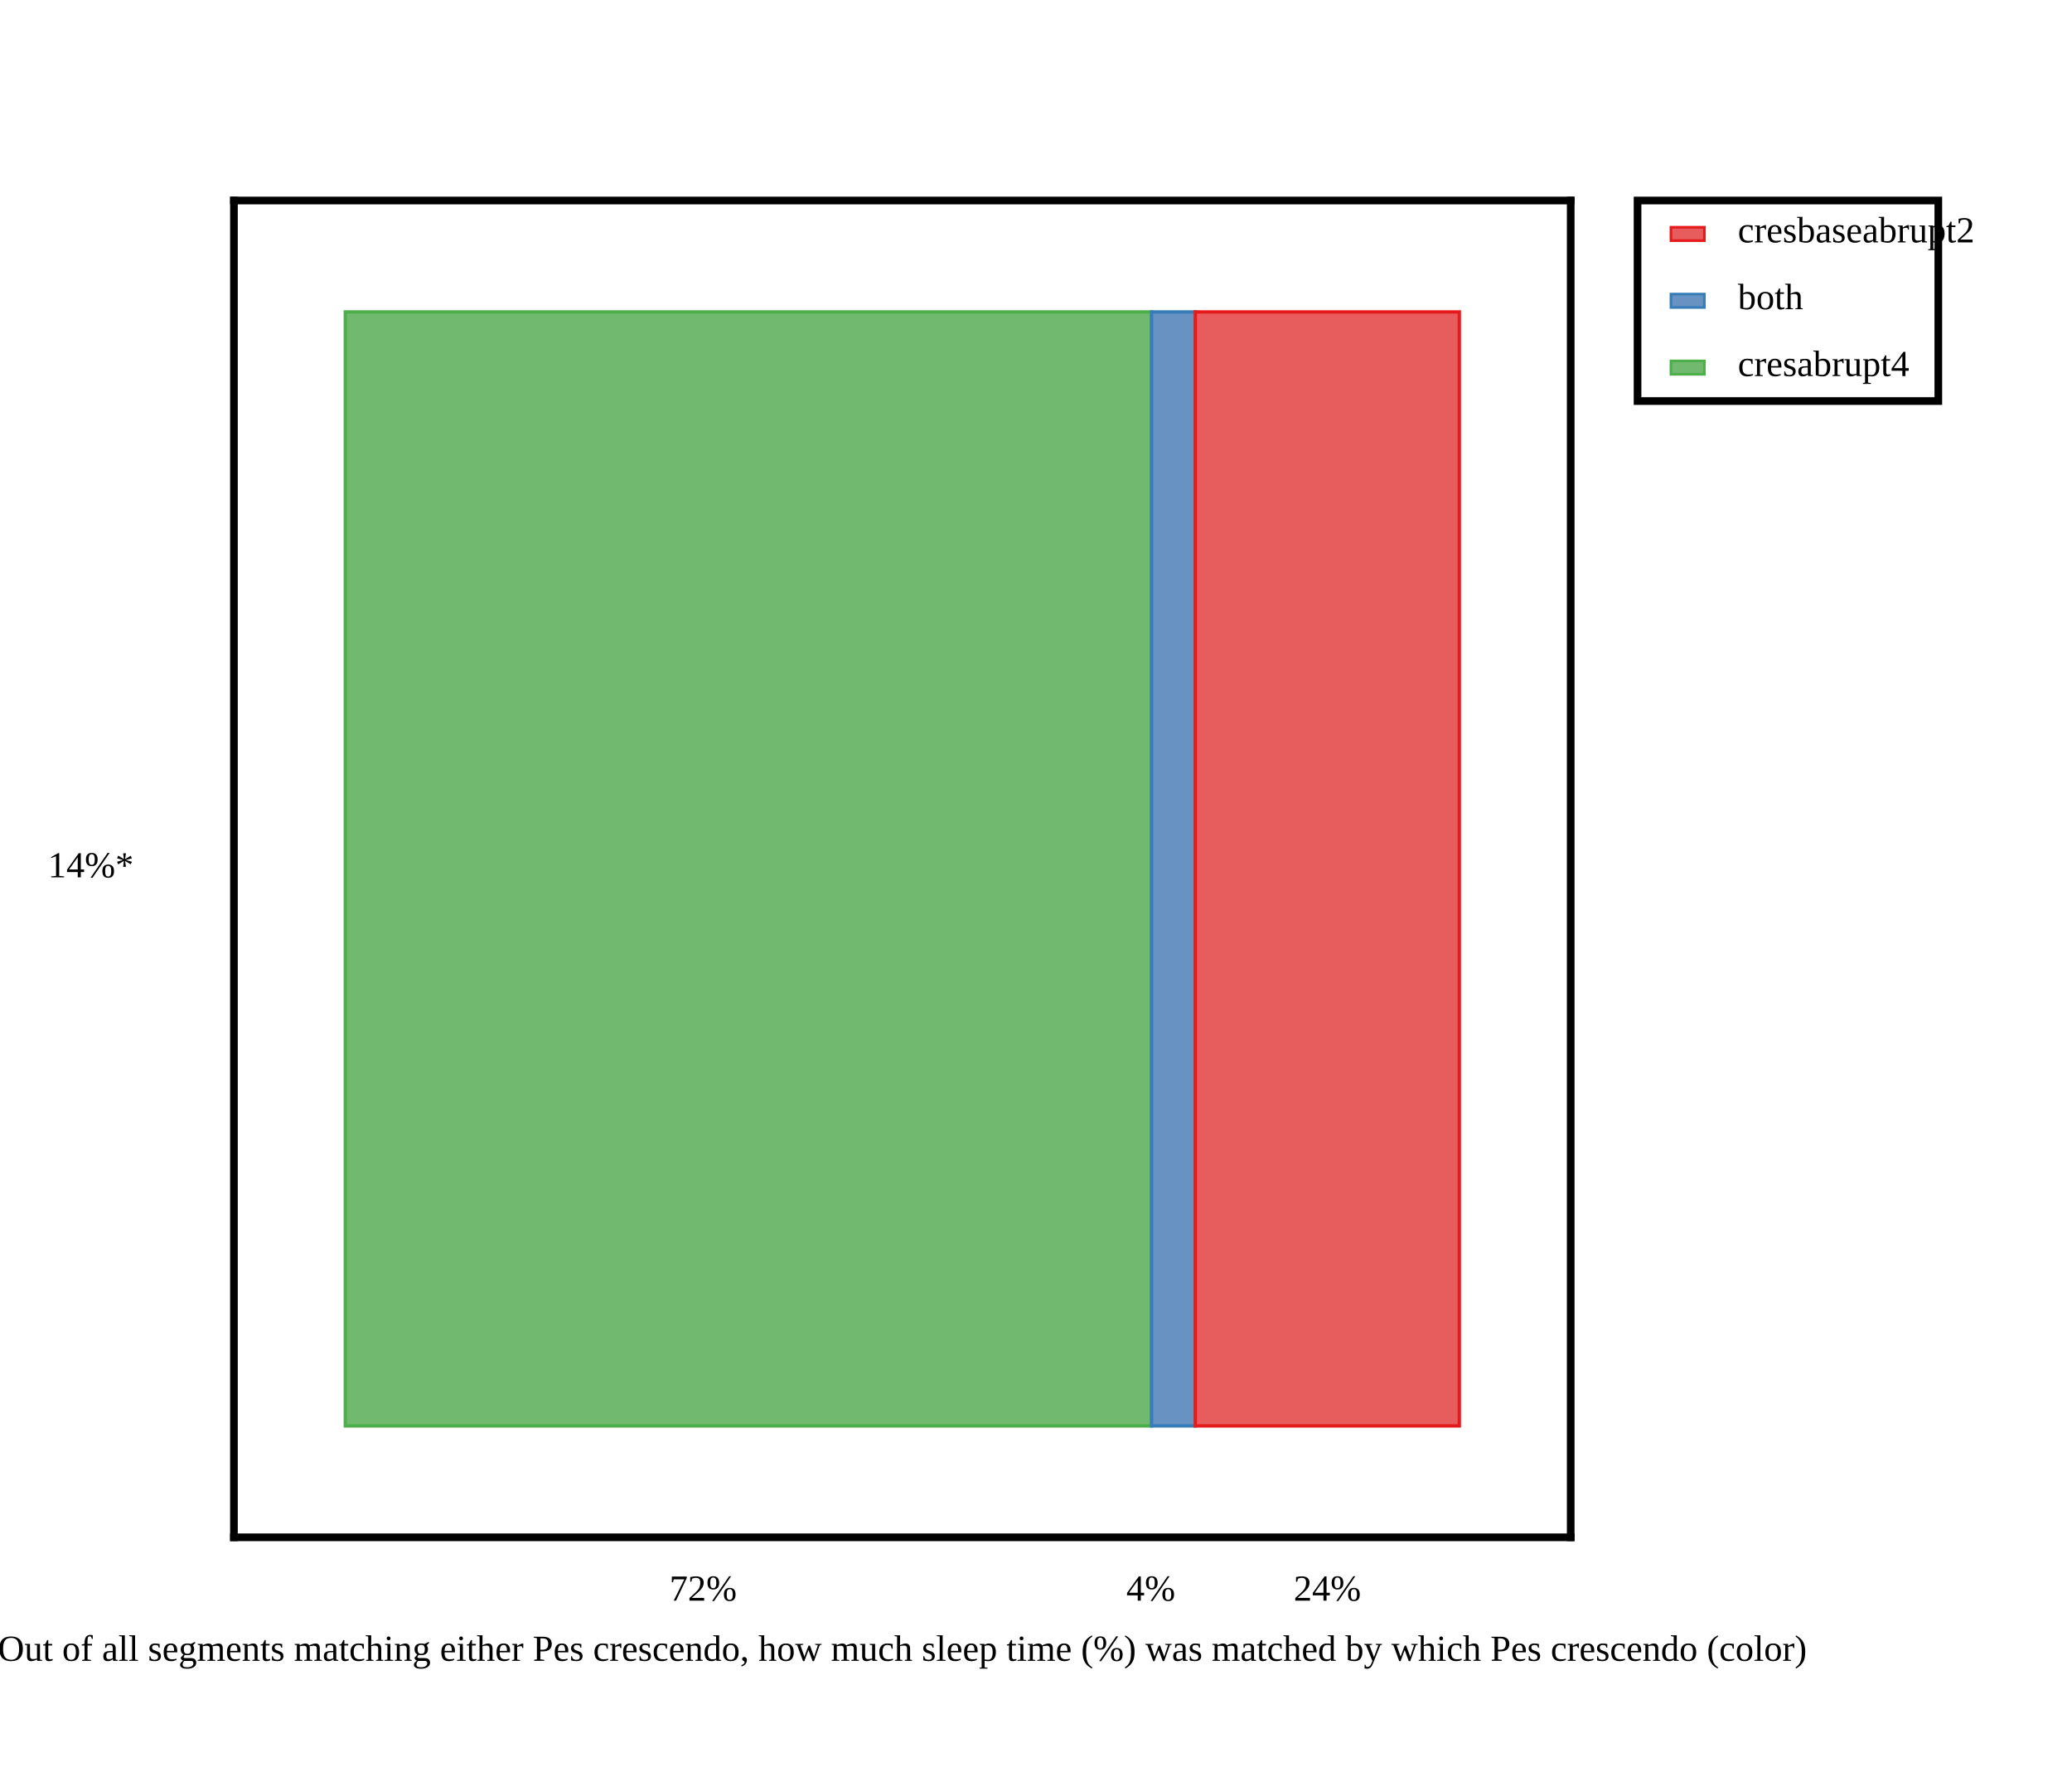
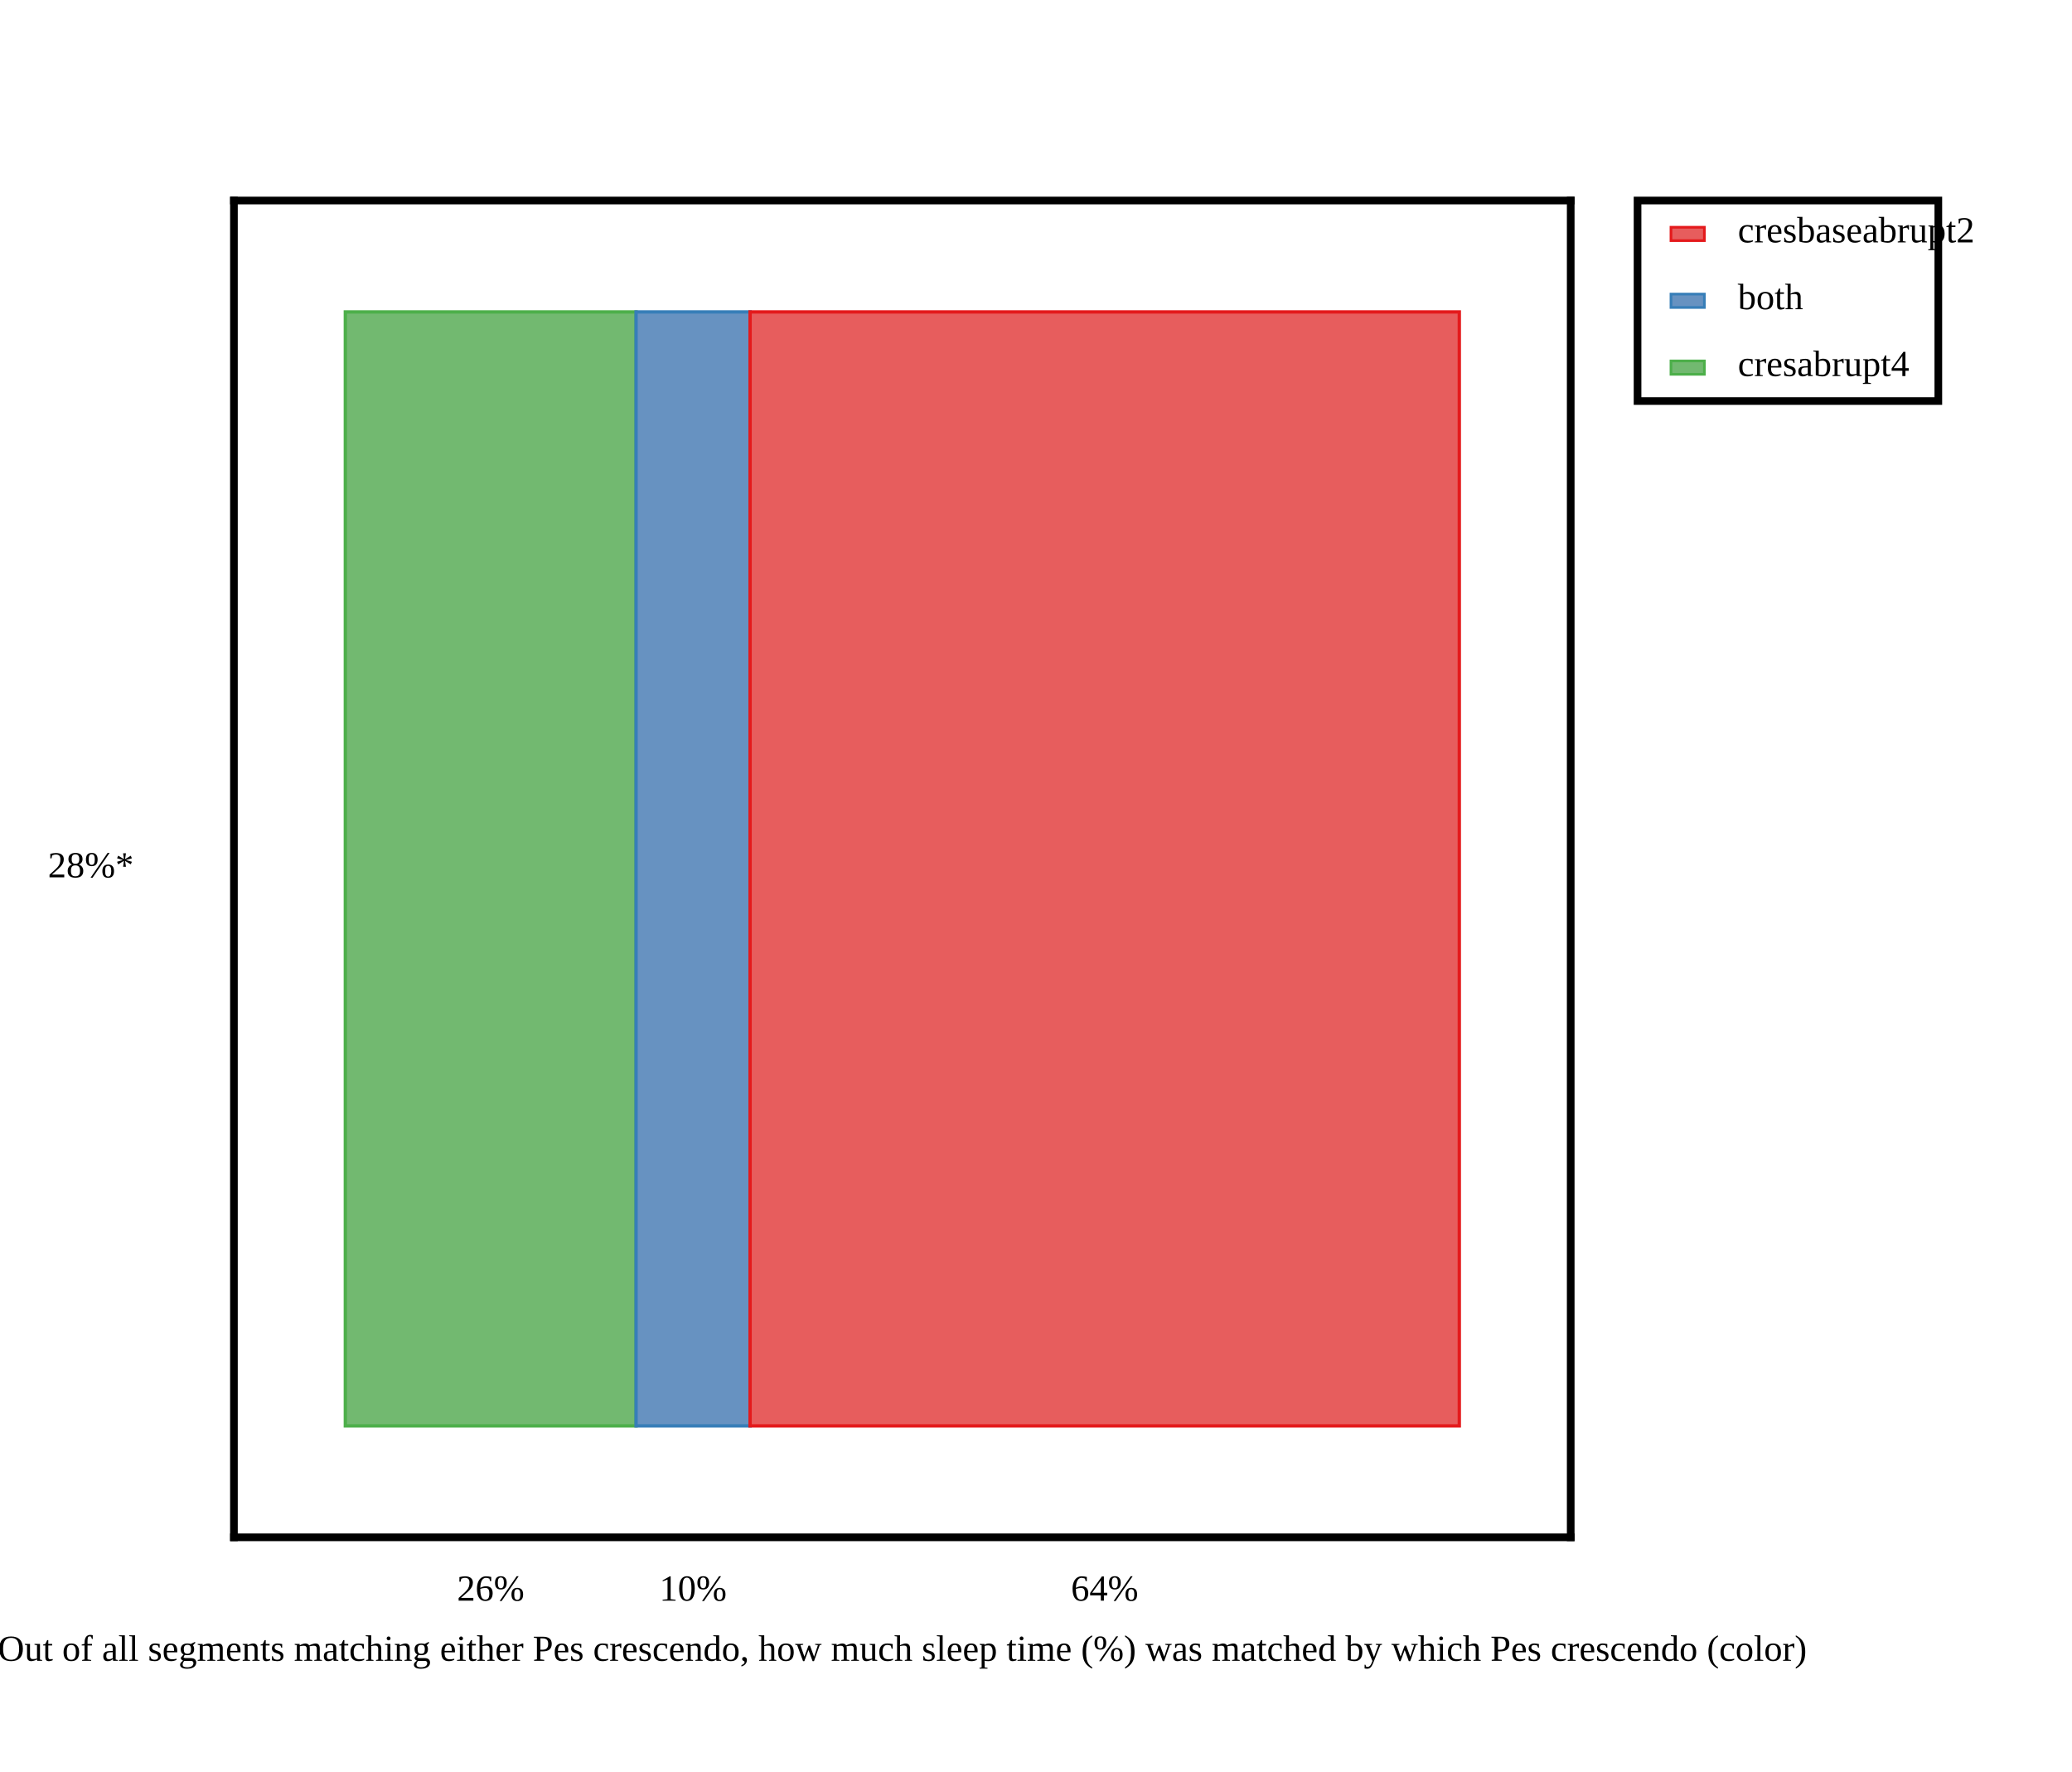
<svg xmlns="http://www.w3.org/2000/svg" height="530" stroke-opacity="1" viewBox="0.0 0.0 620 530.0" font-size="1" width="620" stroke="rgb(0,0,0)" version="1.1">
  <defs />
  <g stroke-linejoin="miter" stroke-opacity="1.0" fill-opacity="0.0" stroke="rgb(0,0,0)" stroke-width="2.293" fill="rgb(0,0,0)" stroke-linecap="square" stroke-miterlimit="10.0">
    <path d="M 70,460 v -400 M 470,460 v -400 " />
  </g>
  <g stroke-linejoin="miter" stroke-opacity="1.0" fill-opacity="1.0" font-size="11.0px" stroke="rgb(0,0,0)" stroke-width="2.293" fill="rgb(0,0,0)" stroke-linecap="butt" stroke-miterlimit="10.0">
-     <text dominant-baseline="middle" transform="matrix(1,0,0,1,40,260)" stroke="none" text-anchor="end">14%*</text>
+     <text dominant-baseline="middle" transform="matrix(1,0,0,1,40,260)" stroke="none" text-anchor="end">28%*</text>
  </g>
  <g stroke-linejoin="miter" stroke-opacity="1.0" fill-opacity="0.0" stroke="rgb(0,0,0)" stroke-width="2.293" fill="rgb(0,0,0)" stroke-linecap="square" stroke-miterlimit="10.0">
    <path d="M 70,460 h 400 M 70,60 h 400 " />
  </g>
  <g stroke-linejoin="miter" stroke-opacity="1.0" fill-opacity="1.0" font-size="11.0px" stroke="rgb(0,0,0)" stroke-width="2.293" fill="rgb(0,0,0)" stroke-linecap="butt" stroke-miterlimit="10.0">
    <text dominant-baseline="text-before-edge" transform="matrix(1,0,0,1,270,490)" stroke="none" text-anchor="middle">Out of all segments matching either Pes crescendo, how much sleep time (%) was matched by which Pes crescendo (color)</text>
  </g>
  <g stroke-linejoin="miter" stroke-opacity="1.0" fill-opacity="1.0" font-size="11.0px" stroke="rgb(0,0,0)" stroke-width="2.293" fill="rgb(0,0,0)" stroke-linecap="butt" stroke-miterlimit="10.0">
-     <text dominant-baseline="text-before-edge" transform="matrix(1,0,0,1,397.1762,472)" stroke="none" text-anchor="middle">24%</text>
+     <text dominant-baseline="text-before-edge" transform="matrix(1,0,0,1,330.5571,472)" stroke="none" text-anchor="middle">64%</text>
  </g>
  <g stroke-linejoin="miter" stroke-opacity="1.0" fill-opacity="1.0" font-size="11.0px" stroke="rgb(0,0,0)" stroke-width="2.293" fill="rgb(0,0,0)" stroke-linecap="butt" stroke-miterlimit="10.0">
-     <text dominant-baseline="text-before-edge" transform="matrix(1,0,0,1,344.3524,472)" stroke="none" text-anchor="middle">4%</text>
+     <text dominant-baseline="text-before-edge" transform="matrix(1,0,0,1,207.3875,472)" stroke="none" text-anchor="middle">10%</text>
  </g>
  <g stroke-linejoin="miter" stroke-opacity="1.0" fill-opacity="1.0" font-size="11.0px" stroke="rgb(0,0,0)" stroke-width="2.293" fill="rgb(0,0,0)" stroke-linecap="butt" stroke-miterlimit="10.0">
-     <text dominant-baseline="text-before-edge" transform="matrix(1,0,0,1,210.3985,472)" stroke="none" text-anchor="middle">72%</text>
+     <text dominant-baseline="text-before-edge" transform="matrix(1,0,0,1,146.8304,472)" stroke="none" text-anchor="middle">26%</text>
  </g>
  <g stroke-linejoin="miter" stroke-opacity="1.0" fill-opacity="1.0" stroke="rgb(77,175,74)" stroke-width="1.0" fill="rgb(114,185,112)" stroke-linecap="butt" stroke-miterlimit="10.0">
    <defs>
      <clipPath id="cresabruptcresbaseabruptmyClip1">
        <path d="M 470,460 l -0,-400 h -400 l -0,400 Z" />
      </clipPath>
    </defs>
    <g clip-path="url(#cresabruptcresbaseabruptmyClip1)">
-       <path d="M 103.333,426.667 v -333.333 h 241.241 v 333.333 Z" />
+       <path d="M 103.333,426.667 v -333.333 h 86.994 v 333.333 Z" />
    </g>
  </g>
  <g stroke-linejoin="miter" stroke-opacity="1.0" fill-opacity="1.0" stroke="rgb(55,126,184)" stroke-width="1.0" fill="rgb(103,146,193)" stroke-linecap="butt" stroke-miterlimit="10.0">
    <defs>
      <clipPath id="cresabruptcresbaseabruptmyClip2">
        <path d="M 470,460 l -0,-400 h -400 l -0,400 Z" />
      </clipPath>
    </defs>
    <g clip-path="url(#cresabruptcresbaseabruptmyClip2)">
-       <path d="M 344.574,426.667 v -333.333 h 13.111 v 333.333 Z" />
+       <path d="M 190.327,426.667 v -333.333 h 34.12 v 333.333 Z" />
    </g>
  </g>
  <g stroke-linejoin="miter" stroke-opacity="1.0" fill-opacity="1.0" stroke="rgb(228,26,28)" stroke-width="1.0" fill="rgb(231,93,93)" stroke-linecap="butt" stroke-miterlimit="10.0">
    <defs>
      <clipPath id="cresabruptcresbaseabruptmyClip3">
        <path d="M 470,460 l -0,-400 h -400 l -0,400 Z" />
      </clipPath>
    </defs>
    <g clip-path="url(#cresabruptcresbaseabruptmyClip3)">
-       <path d="M 357.686,426.667 v -333.333 h 78.981 v 333.333 Z" />
+       <path d="M 224.447,426.667 v -333.333 h 212.219 v 333.333 Z" />
    </g>
  </g>
  <g stroke-linejoin="miter" stroke-opacity="1.0" fill-opacity="1.0" font-size="11.0px" stroke="rgb(0,0,0)" stroke-width="2.293" fill="rgb(0,0,0)" stroke-linecap="butt" stroke-miterlimit="10.0">
    <text dominant-baseline="text-after-edge" transform="matrix(1,0,0,1,270,40)" stroke="none" text-anchor="middle" />
  </g>
  <g stroke-linejoin="miter" stroke-opacity="1.0" fill-opacity="0.0" stroke="rgb(0,0,0)" stroke-width="2.293" fill="rgb(0,0,0)" stroke-linecap="butt" stroke-miterlimit="10.0">
    <path d="M 580,120 l -0,-60 h -90 l -0,60 Z" />
  </g>
  <g stroke-linejoin="miter" stroke-opacity="1.0" fill-opacity="1.0" font-size="11.0px" stroke="rgb(0,0,0)" stroke-width="2.293" fill="rgb(0,0,0)" stroke-linecap="butt" stroke-miterlimit="10.0">
    <text dominant-baseline="middle" transform="matrix(1,0,0,1,520,110)" stroke="none" text-anchor="start">cresabrupt4</text>
  </g>
  <g stroke-linejoin="miter" stroke-opacity="1.0" fill-opacity="1.0" stroke="rgb(77,175,74)" stroke-width="0.8" fill="rgb(114,185,112)" stroke-linecap="butt" stroke-miterlimit="10.0">
    <path d="M 500,108 l 10,0 v 4 l -10,0 Z" />
  </g>
  <g stroke-linejoin="miter" stroke-opacity="1.0" fill-opacity="1.0" font-size="11.0px" stroke="rgb(0,0,0)" stroke-width="2.293" fill="rgb(0,0,0)" stroke-linecap="butt" stroke-miterlimit="10.0">
    <text dominant-baseline="middle" transform="matrix(1,0,0,1,520,90)" stroke="none" text-anchor="start">both</text>
  </g>
  <g stroke-linejoin="miter" stroke-opacity="1.0" fill-opacity="1.0" stroke="rgb(55,126,184)" stroke-width="0.8" fill="rgb(103,146,193)" stroke-linecap="butt" stroke-miterlimit="10.0">
    <path d="M 500,88 l 10,0 v 4 l -10,0 Z" />
  </g>
  <g stroke-linejoin="miter" stroke-opacity="1.0" fill-opacity="1.0" font-size="11.0px" stroke="rgb(0,0,0)" stroke-width="2.293" fill="rgb(0,0,0)" stroke-linecap="butt" stroke-miterlimit="10.0">
    <text dominant-baseline="middle" transform="matrix(1,0,0,1,520,70)" stroke="none" text-anchor="start">cresbaseabrupt2</text>
  </g>
  <g stroke-linejoin="miter" stroke-opacity="1.0" fill-opacity="1.0" stroke="rgb(228,26,28)" stroke-width="0.8" fill="rgb(231,93,93)" stroke-linecap="butt" stroke-miterlimit="10.0">
    <path d="M 500,68 l 10,0 v 4 l -10,0 Z" />
  </g>
</svg>
